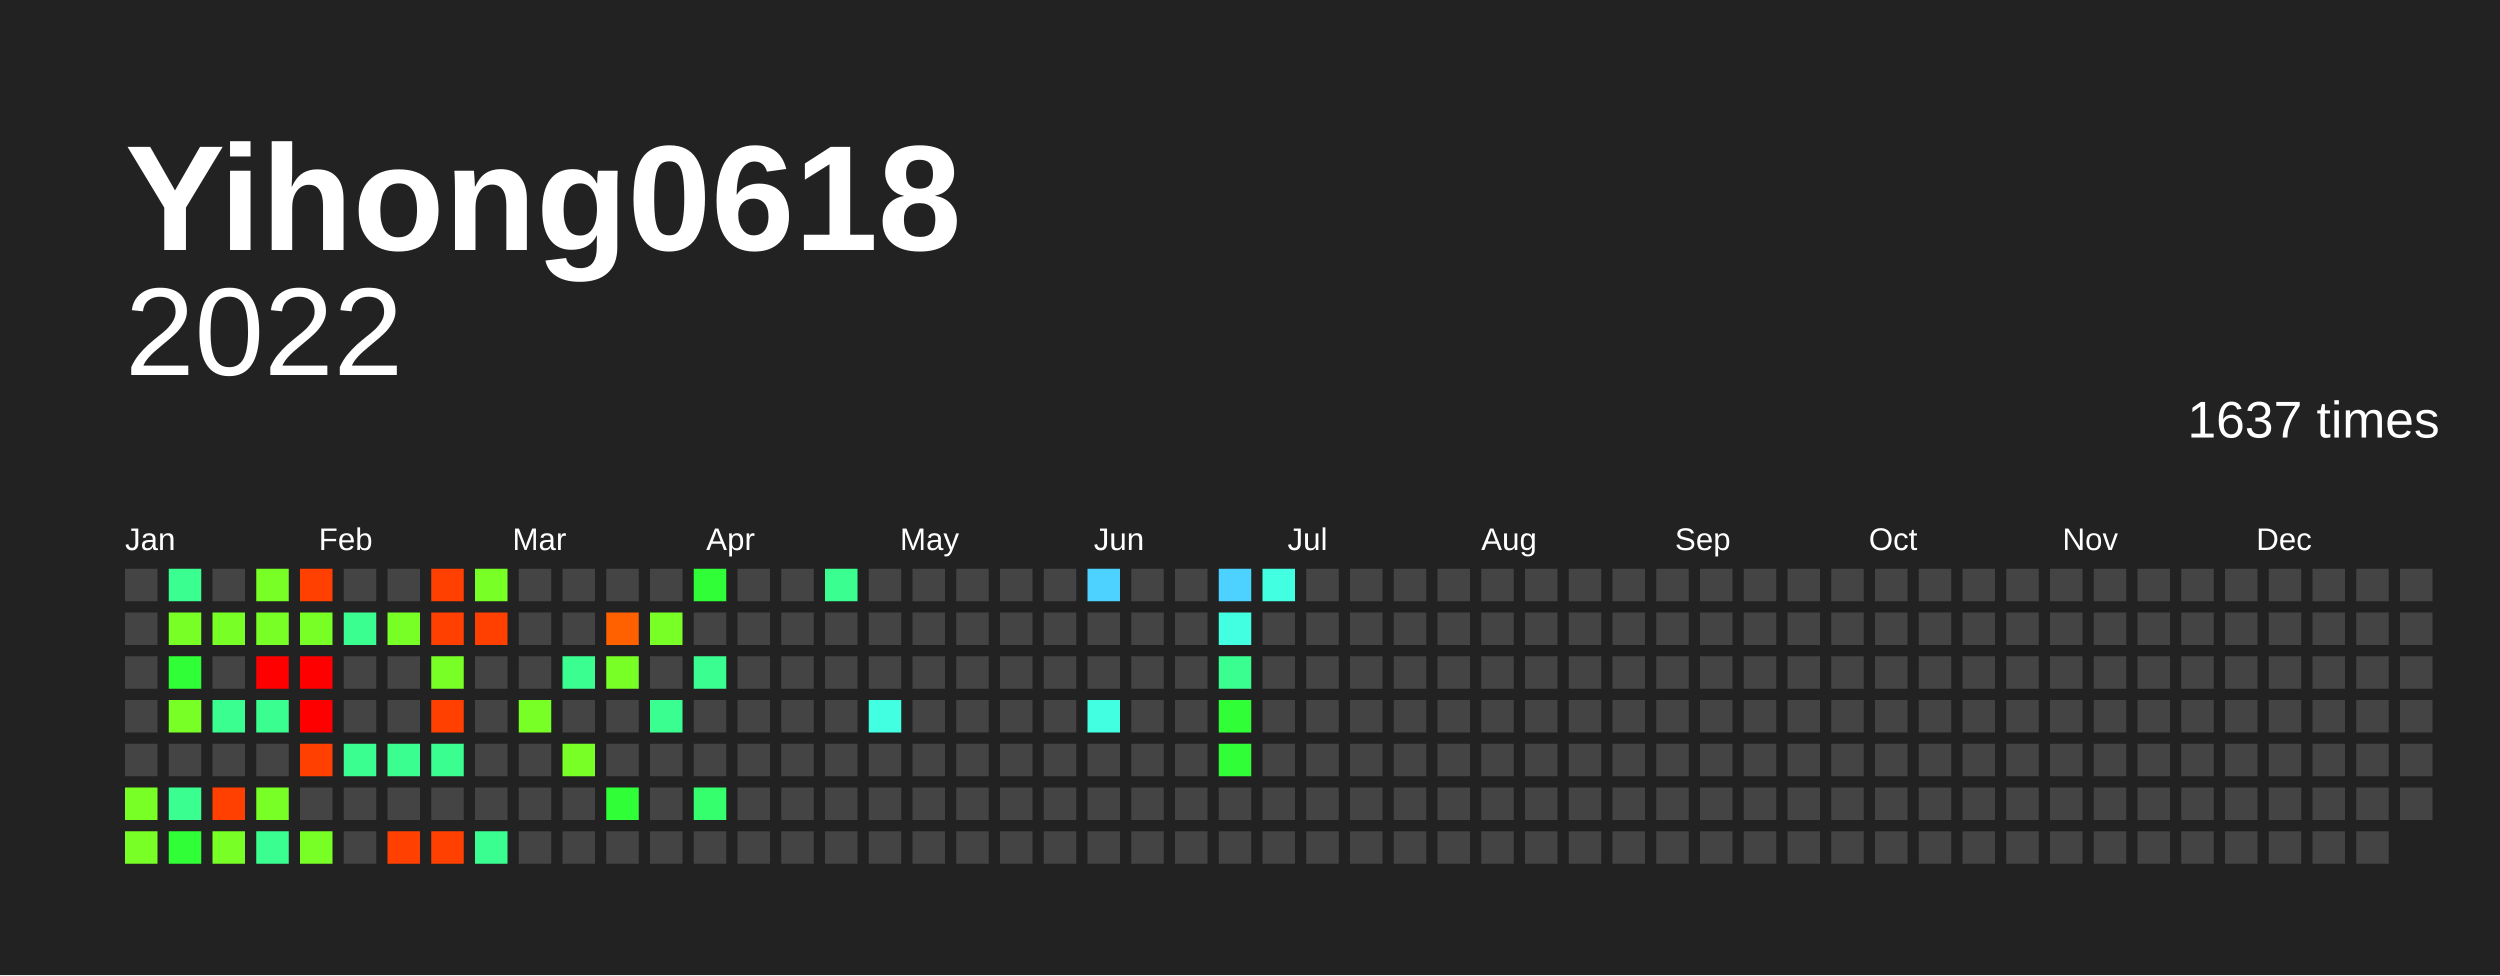
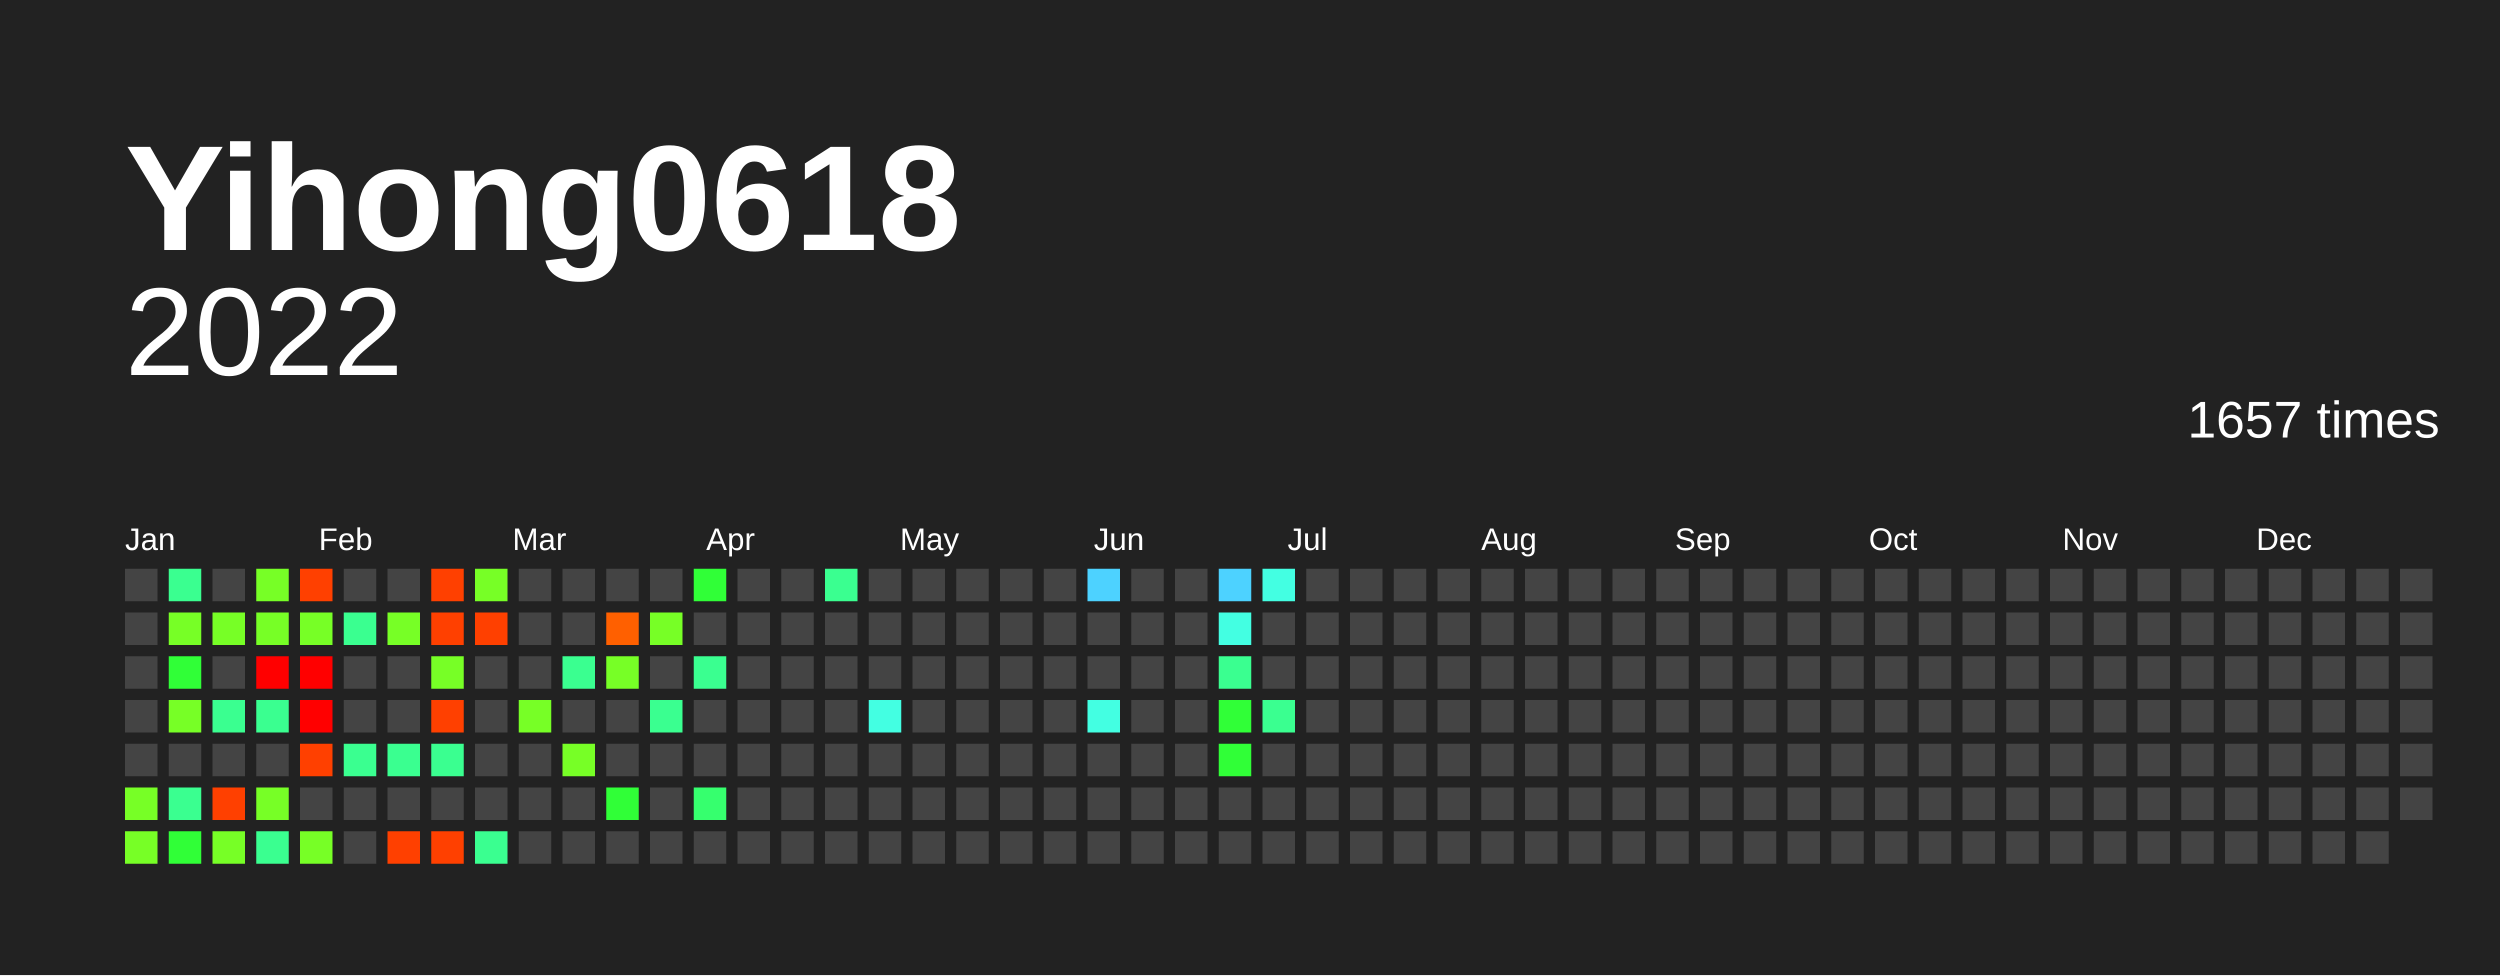
<svg xmlns="http://www.w3.org/2000/svg" baseProfile="full" height="78mm" version="1.1" viewBox="0,0,200,78" width="200mm">
  <defs />
  <rect fill="#222222" height="78" width="200" x="0" y="0" />
  <text fill="#FFFFFF" style="font-size:12px; font-family:Arial; font-weight:bold;" x="10" y="20">Yihong0618</text>
  <text alignment-baseline="hanging" fill="#FFFFFF" style="font-size:10.0px; font-family:Arial;" x="10" y="30">2022</text>
-   <text alignment-baseline="hanging" fill="#FFFFFF" style="font-size:4.125px; font-family:Arial;" x="175" y="35">1637 times</text>
+   <text alignment-baseline="hanging" fill="#FFFFFF" style="font-size:4.125px; font-family:Arial;" x="175" y="35">1657 times</text>
  <text fill="#FFFFFF" style="font-size:2.5px; font-family:Arial" x="10.0" y="44">Jan</text>
  <text fill="#FFFFFF" style="font-size:2.5px; font-family:Arial" x="25.5" y="44">Feb</text>
  <text fill="#FFFFFF" style="font-size:2.5px; font-family:Arial" x="41.0" y="44">Mar</text>
  <text fill="#FFFFFF" style="font-size:2.5px; font-family:Arial" x="56.5" y="44">Apr</text>
  <text fill="#FFFFFF" style="font-size:2.5px; font-family:Arial" x="72.0" y="44">May</text>
  <text fill="#FFFFFF" style="font-size:2.5px; font-family:Arial" x="87.5" y="44">Jun</text>
  <text fill="#FFFFFF" style="font-size:2.5px; font-family:Arial" x="103.0" y="44">Jul</text>
  <text fill="#FFFFFF" style="font-size:2.5px; font-family:Arial" x="118.5" y="44">Aug</text>
  <text fill="#FFFFFF" style="font-size:2.5px; font-family:Arial" x="134.0" y="44">Sep</text>
  <text fill="#FFFFFF" style="font-size:2.5px; font-family:Arial" x="149.5" y="44">Oct</text>
  <text fill="#FFFFFF" style="font-size:2.5px; font-family:Arial" x="165.0" y="44">Nov</text>
  <text fill="#FFFFFF" style="font-size:2.5px; font-family:Arial" x="180.5" y="44">Dec</text>
  <rect fill="#444444" height="2.6" width="2.6" x="10.0" y="45.5" />
  <rect fill="#444444" height="2.6" width="2.6" x="10.0" y="49.0" />
  <rect fill="#444444" height="2.6" width="2.6" x="10.0" y="52.5" />
  <rect fill="#444444" height="2.6" width="2.6" x="10.0" y="56.0" />
  <rect fill="#444444" height="2.6" width="2.6" x="10.0" y="59.5" />
  <rect fill="#77ff26" height="2.6" width="2.6" x="10.0" y="63.0" />
  <rect fill="#77ff26" height="2.6" width="2.6" x="10.0" y="66.5" />
  <rect fill="#3aff90" height="2.6" width="2.6" x="13.5" y="45.5" />
  <rect fill="#77ff26" height="2.6" width="2.6" x="13.5" y="49.0" />
  <rect fill="#30ff37" height="2.6" width="2.6" x="13.5" y="52.5" />
  <rect fill="#77ff26" height="2.6" width="2.6" x="13.5" y="56.0" />
  <rect fill="#444444" height="2.6" width="2.6" x="13.5" y="59.5" />
  <rect fill="#3aff90" height="2.6" width="2.6" x="13.5" y="63.0" />
  <rect fill="#30ff37" height="2.6" width="2.6" x="13.5" y="66.5" />
  <rect fill="#444444" height="2.6" width="2.6" x="17.0" y="45.5" />
  <rect fill="#77ff26" height="2.6" width="2.6" x="17.0" y="49.0" />
  <rect fill="#444444" height="2.6" width="2.6" x="17.0" y="52.5" />
  <rect fill="#3aff90" height="2.6" width="2.6" x="17.0" y="56.0" />
  <rect fill="#444444" height="2.6" width="2.6" x="17.0" y="59.5" />
  <rect fill="#ff4000" height="2.6" width="2.6" x="17.0" y="63.0" />
  <rect fill="#77ff26" height="2.6" width="2.6" x="17.0" y="66.5" />
  <rect fill="#77ff26" height="2.6" width="2.6" x="20.5" y="45.5" />
  <rect fill="#77ff26" height="2.6" width="2.6" x="20.5" y="49.0" />
  <rect fill="red" height="2.6" width="2.6" x="20.5" y="52.5" />
  <rect fill="#3aff90" height="2.6" width="2.6" x="20.5" y="56.0" />
  <rect fill="#444444" height="2.6" width="2.6" x="20.5" y="59.5" />
  <rect fill="#77ff26" height="2.6" width="2.6" x="20.5" y="63.0" />
  <rect fill="#3aff90" height="2.6" width="2.6" x="20.5" y="66.5" />
  <rect fill="#ff4000" height="2.6" width="2.6" x="24.0" y="45.5" />
  <rect fill="#77ff26" height="2.6" width="2.6" x="24.0" y="49.0" />
  <rect fill="red" height="2.6" width="2.6" x="24.0" y="52.5" />
  <rect fill="red" height="2.6" width="2.6" x="24.0" y="56.0" />
  <rect fill="#ff4000" height="2.6" width="2.6" x="24.0" y="59.5" />
  <rect fill="#444444" height="2.6" width="2.6" x="24.0" y="63.0" />
  <rect fill="#77ff26" height="2.6" width="2.6" x="24.0" y="66.5" />
  <rect fill="#444444" height="2.6" width="2.6" x="27.5" y="45.5" />
  <rect fill="#3aff90" height="2.6" width="2.6" x="27.5" y="49.0" />
  <rect fill="#444444" height="2.6" width="2.6" x="27.5" y="52.5" />
  <rect fill="#444444" height="2.6" width="2.6" x="27.5" y="56.0" />
  <rect fill="#3aff90" height="2.6" width="2.6" x="27.5" y="59.5" />
  <rect fill="#444444" height="2.6" width="2.6" x="27.5" y="63.0" />
  <rect fill="#444444" height="2.6" width="2.6" x="27.5" y="66.5" />
  <rect fill="#444444" height="2.6" width="2.6" x="31.0" y="45.5" />
  <rect fill="#77ff26" height="2.6" width="2.6" x="31.0" y="49.0" />
  <rect fill="#444444" height="2.6" width="2.6" x="31.0" y="52.5" />
  <rect fill="#444444" height="2.6" width="2.6" x="31.0" y="56.0" />
  <rect fill="#3aff90" height="2.6" width="2.6" x="31.0" y="59.5" />
  <rect fill="#444444" height="2.6" width="2.6" x="31.0" y="63.0" />
  <rect fill="#ff4000" height="2.6" width="2.6" x="31.0" y="66.5" />
  <rect fill="#ff4000" height="2.6" width="2.6" x="34.5" y="45.5" />
  <rect fill="#ff4000" height="2.6" width="2.6" x="34.5" y="49.0" />
  <rect fill="#77ff26" height="2.6" width="2.6" x="34.5" y="52.5" />
  <rect fill="#ff4000" height="2.6" width="2.6" x="34.5" y="56.0" />
  <rect fill="#3aff90" height="2.6" width="2.6" x="34.5" y="59.5" />
  <rect fill="#444444" height="2.6" width="2.6" x="34.5" y="63.0" />
  <rect fill="#ff4000" height="2.6" width="2.6" x="34.5" y="66.5" />
  <rect fill="#77ff26" height="2.6" width="2.6" x="38.0" y="45.5" />
  <rect fill="#ff4000" height="2.6" width="2.6" x="38.0" y="49.0" />
  <rect fill="#444444" height="2.6" width="2.6" x="38.0" y="52.5" />
  <rect fill="#444444" height="2.6" width="2.6" x="38.0" y="56.0" />
  <rect fill="#444444" height="2.6" width="2.6" x="38.0" y="59.5" />
  <rect fill="#444444" height="2.6" width="2.6" x="38.0" y="63.0" />
  <rect fill="#3aff90" height="2.6" width="2.6" x="38.0" y="66.5" />
  <rect fill="#444444" height="2.6" width="2.6" x="41.5" y="45.5" />
  <rect fill="#444444" height="2.6" width="2.6" x="41.5" y="49.0" />
  <rect fill="#444444" height="2.6" width="2.6" x="41.5" y="52.5" />
  <rect fill="#77ff26" height="2.6" width="2.6" x="41.5" y="56.0" />
  <rect fill="#444444" height="2.6" width="2.6" x="41.5" y="59.5" />
  <rect fill="#444444" height="2.6" width="2.6" x="41.5" y="63.0" />
  <rect fill="#444444" height="2.6" width="2.6" x="41.5" y="66.5" />
  <rect fill="#444444" height="2.6" width="2.6" x="45.0" y="45.5" />
  <rect fill="#444444" height="2.6" width="2.6" x="45.0" y="49.0" />
  <rect fill="#3aff90" height="2.6" width="2.6" x="45.0" y="52.5" />
  <rect fill="#444444" height="2.6" width="2.6" x="45.0" y="56.0" />
  <rect fill="#77ff26" height="2.6" width="2.6" x="45.0" y="59.5" />
  <rect fill="#444444" height="2.6" width="2.6" x="45.0" y="63.0" />
  <rect fill="#444444" height="2.6" width="2.6" x="45.0" y="66.5" />
  <rect fill="#444444" height="2.6" width="2.6" x="48.5" y="45.5" />
  <rect fill="#ff6000" height="2.6" width="2.6" x="48.5" y="49.0" />
  <rect fill="#77ff26" height="2.6" width="2.6" x="48.5" y="52.5" />
  <rect fill="#444444" height="2.6" width="2.6" x="48.5" y="56.0" />
  <rect fill="#444444" height="2.6" width="2.6" x="48.5" y="59.5" />
  <rect fill="#30ff37" height="2.6" width="2.6" x="48.5" y="63.0" />
  <rect fill="#444444" height="2.6" width="2.6" x="48.5" y="66.5" />
  <rect fill="#444444" height="2.6" width="2.6" x="52.0" y="45.5" />
  <rect fill="#77ff26" height="2.6" width="2.6" x="52.0" y="49.0" />
  <rect fill="#444444" height="2.6" width="2.6" x="52.0" y="52.5" />
  <rect fill="#3aff90" height="2.6" width="2.6" x="52.0" y="56.0" />
  <rect fill="#444444" height="2.6" width="2.6" x="52.0" y="59.5" />
  <rect fill="#444444" height="2.6" width="2.6" x="52.0" y="63.0" />
  <rect fill="#444444" height="2.6" width="2.6" x="52.0" y="66.5" />
  <rect fill="#30ff37" height="2.6" width="2.6" x="55.5" y="45.5" />
  <rect fill="#444444" height="2.6" width="2.6" x="55.5" y="49.0" />
  <rect fill="#3aff90" height="2.6" width="2.6" x="55.5" y="52.5" />
  <rect fill="#444444" height="2.6" width="2.6" x="55.5" y="56.0" />
  <rect fill="#444444" height="2.6" width="2.6" x="55.5" y="59.5" />
  <rect fill="#36ff6e" height="2.6" width="2.6" x="55.5" y="63.0" />
  <rect fill="#444444" height="2.6" width="2.6" x="55.5" y="66.5" />
  <rect fill="#444444" height="2.6" width="2.6" x="59.0" y="45.5" />
  <rect fill="#444444" height="2.6" width="2.6" x="59.0" y="49.0" />
  <rect fill="#444444" height="2.6" width="2.6" x="59.0" y="52.5" />
  <rect fill="#444444" height="2.6" width="2.6" x="59.0" y="56.0" />
  <rect fill="#444444" height="2.6" width="2.6" x="59.0" y="59.5" />
  <rect fill="#444444" height="2.6" width="2.6" x="59.0" y="63.0" />
  <rect fill="#444444" height="2.6" width="2.6" x="59.0" y="66.5" />
  <rect fill="#444444" height="2.6" width="2.6" x="62.5" y="45.5" />
  <rect fill="#444444" height="2.6" width="2.6" x="62.5" y="49.0" />
  <rect fill="#444444" height="2.6" width="2.6" x="62.5" y="52.5" />
  <rect fill="#444444" height="2.6" width="2.6" x="62.5" y="56.0" />
  <rect fill="#444444" height="2.6" width="2.6" x="62.5" y="59.5" />
  <rect fill="#444444" height="2.6" width="2.6" x="62.5" y="63.0" />
  <rect fill="#444444" height="2.6" width="2.6" x="62.5" y="66.5" />
  <rect fill="#3aff90" height="2.6" width="2.6" x="66.0" y="45.5" />
  <rect fill="#444444" height="2.6" width="2.6" x="66.0" y="49.0" />
  <rect fill="#444444" height="2.6" width="2.6" x="66.0" y="52.5" />
  <rect fill="#444444" height="2.6" width="2.6" x="66.0" y="56.0" />
  <rect fill="#444444" height="2.6" width="2.6" x="66.0" y="59.5" />
  <rect fill="#444444" height="2.6" width="2.6" x="66.0" y="63.0" />
  <rect fill="#444444" height="2.6" width="2.6" x="66.0" y="66.5" />
  <rect fill="#444444" height="2.6" width="2.6" x="69.5" y="45.5" />
  <rect fill="#444444" height="2.6" width="2.6" x="69.5" y="49.0" />
  <rect fill="#444444" height="2.6" width="2.6" x="69.5" y="52.5" />
  <rect fill="#43ffe2" height="2.6" width="2.6" x="69.5" y="56.0" />
  <rect fill="#444444" height="2.6" width="2.6" x="69.5" y="59.5" />
  <rect fill="#444444" height="2.6" width="2.6" x="69.5" y="63.0" />
  <rect fill="#444444" height="2.6" width="2.6" x="69.5" y="66.5" />
  <rect fill="#444444" height="2.6" width="2.6" x="73.0" y="45.5" />
  <rect fill="#444444" height="2.6" width="2.6" x="73.0" y="49.0" />
  <rect fill="#444444" height="2.6" width="2.6" x="73.0" y="52.5" />
  <rect fill="#444444" height="2.6" width="2.6" x="73.0" y="56.0" />
  <rect fill="#444444" height="2.6" width="2.6" x="73.0" y="59.5" />
  <rect fill="#444444" height="2.6" width="2.6" x="73.0" y="63.0" />
  <rect fill="#444444" height="2.6" width="2.6" x="73.0" y="66.5" />
  <rect fill="#444444" height="2.6" width="2.6" x="76.5" y="45.5" />
  <rect fill="#444444" height="2.6" width="2.6" x="76.5" y="49.0" />
  <rect fill="#444444" height="2.6" width="2.6" x="76.5" y="52.5" />
  <rect fill="#444444" height="2.6" width="2.6" x="76.5" y="56.0" />
  <rect fill="#444444" height="2.6" width="2.6" x="76.5" y="59.5" />
  <rect fill="#444444" height="2.6" width="2.6" x="76.5" y="63.0" />
  <rect fill="#444444" height="2.6" width="2.6" x="76.5" y="66.5" />
  <rect fill="#444444" height="2.6" width="2.6" x="80.0" y="45.5" />
  <rect fill="#444444" height="2.6" width="2.6" x="80.0" y="49.0" />
  <rect fill="#444444" height="2.6" width="2.6" x="80.0" y="52.5" />
  <rect fill="#444444" height="2.6" width="2.6" x="80.0" y="56.0" />
  <rect fill="#444444" height="2.6" width="2.6" x="80.0" y="59.5" />
  <rect fill="#444444" height="2.6" width="2.6" x="80.0" y="63.0" />
  <rect fill="#444444" height="2.6" width="2.6" x="80.0" y="66.5" />
  <rect fill="#444444" height="2.6" width="2.6" x="83.5" y="45.5" />
  <rect fill="#444444" height="2.6" width="2.6" x="83.5" y="49.0" />
  <rect fill="#444444" height="2.6" width="2.6" x="83.5" y="52.5" />
  <rect fill="#444444" height="2.6" width="2.6" x="83.5" y="56.0" />
  <rect fill="#444444" height="2.6" width="2.6" x="83.5" y="59.5" />
  <rect fill="#444444" height="2.6" width="2.6" x="83.5" y="63.0" />
  <rect fill="#444444" height="2.6" width="2.6" x="83.5" y="66.5" />
  <rect fill="#4dd2ff" height="2.6" width="2.6" x="87.0" y="45.5" />
  <rect fill="#444444" height="2.6" width="2.6" x="87.0" y="49.0" />
  <rect fill="#444444" height="2.6" width="2.6" x="87.0" y="52.5" />
  <rect fill="#43ffe2" height="2.6" width="2.6" x="87.0" y="56.0" />
  <rect fill="#444444" height="2.6" width="2.6" x="87.0" y="59.5" />
  <rect fill="#444444" height="2.6" width="2.6" x="87.0" y="63.0" />
  <rect fill="#444444" height="2.6" width="2.6" x="87.0" y="66.5" />
  <rect fill="#444444" height="2.6" width="2.6" x="90.5" y="45.5" />
  <rect fill="#444444" height="2.6" width="2.6" x="90.5" y="49.0" />
  <rect fill="#444444" height="2.6" width="2.6" x="90.5" y="52.5" />
  <rect fill="#444444" height="2.6" width="2.6" x="90.5" y="56.0" />
  <rect fill="#444444" height="2.6" width="2.6" x="90.5" y="59.5" />
  <rect fill="#444444" height="2.6" width="2.6" x="90.5" y="63.0" />
  <rect fill="#444444" height="2.6" width="2.6" x="90.5" y="66.5" />
  <rect fill="#444444" height="2.6" width="2.6" x="94.0" y="45.5" />
  <rect fill="#444444" height="2.6" width="2.6" x="94.0" y="49.0" />
  <rect fill="#444444" height="2.6" width="2.6" x="94.0" y="52.5" />
  <rect fill="#444444" height="2.6" width="2.6" x="94.0" y="56.0" />
  <rect fill="#444444" height="2.6" width="2.6" x="94.0" y="59.5" />
  <rect fill="#444444" height="2.6" width="2.6" x="94.0" y="63.0" />
  <rect fill="#444444" height="2.6" width="2.6" x="94.0" y="66.5" />
  <rect fill="#4dd2ff" height="2.6" width="2.6" x="97.5" y="45.5" />
  <rect fill="#43ffe2" height="2.6" width="2.6" x="97.5" y="49.0" />
  <rect fill="#3aff90" height="2.6" width="2.6" x="97.5" y="52.5" />
  <rect fill="#30ff37" height="2.6" width="2.6" x="97.5" y="56.0" />
  <rect fill="#30ff37" height="2.6" width="2.6" x="97.5" y="59.5" />
  <rect fill="#444444" height="2.6" width="2.6" x="97.5" y="63.0" />
  <rect fill="#444444" height="2.6" width="2.6" x="97.5" y="66.5" />
  <rect fill="#43ffe2" height="2.6" width="2.6" x="101.0" y="45.5" />
  <rect fill="#444444" height="2.6" width="2.6" x="101.0" y="49.0" />
  <rect fill="#444444" height="2.6" width="2.6" x="101.0" y="52.5" />
-   <rect fill="#444444" height="2.6" width="2.6" x="101.0" y="56.0" />
+   <rect fill="#3aff90" height="2.6" width="2.6" x="101.0" y="56.0" />
  <rect fill="#444444" height="2.6" width="2.6" x="101.0" y="59.5" />
  <rect fill="#444444" height="2.6" width="2.6" x="101.0" y="63.0" />
  <rect fill="#444444" height="2.6" width="2.6" x="101.0" y="66.5" />
  <rect fill="#444444" height="2.6" width="2.6" x="104.5" y="45.5" />
  <rect fill="#444444" height="2.6" width="2.6" x="104.5" y="49.0" />
  <rect fill="#444444" height="2.6" width="2.6" x="104.5" y="52.5" />
  <rect fill="#444444" height="2.6" width="2.6" x="104.5" y="56.0" />
  <rect fill="#444444" height="2.6" width="2.6" x="104.5" y="59.5" />
  <rect fill="#444444" height="2.6" width="2.6" x="104.5" y="63.0" />
  <rect fill="#444444" height="2.6" width="2.6" x="104.5" y="66.5" />
  <rect fill="#444444" height="2.6" width="2.6" x="108.0" y="45.5" />
  <rect fill="#444444" height="2.6" width="2.6" x="108.0" y="49.0" />
  <rect fill="#444444" height="2.6" width="2.6" x="108.0" y="52.5" />
  <rect fill="#444444" height="2.6" width="2.6" x="108.0" y="56.0" />
  <rect fill="#444444" height="2.6" width="2.6" x="108.0" y="59.5" />
  <rect fill="#444444" height="2.6" width="2.6" x="108.0" y="63.0" />
  <rect fill="#444444" height="2.6" width="2.6" x="108.0" y="66.5" />
  <rect fill="#444444" height="2.6" width="2.6" x="111.5" y="45.5" />
  <rect fill="#444444" height="2.6" width="2.6" x="111.5" y="49.0" />
  <rect fill="#444444" height="2.6" width="2.6" x="111.5" y="52.5" />
  <rect fill="#444444" height="2.6" width="2.6" x="111.5" y="56.0" />
  <rect fill="#444444" height="2.6" width="2.6" x="111.5" y="59.5" />
  <rect fill="#444444" height="2.6" width="2.6" x="111.5" y="63.0" />
  <rect fill="#444444" height="2.6" width="2.6" x="111.5" y="66.5" />
  <rect fill="#444444" height="2.6" width="2.6" x="115.0" y="45.5" />
  <rect fill="#444444" height="2.6" width="2.6" x="115.0" y="49.0" />
  <rect fill="#444444" height="2.6" width="2.6" x="115.0" y="52.5" />
  <rect fill="#444444" height="2.6" width="2.6" x="115.0" y="56.0" />
  <rect fill="#444444" height="2.6" width="2.6" x="115.0" y="59.5" />
  <rect fill="#444444" height="2.6" width="2.6" x="115.0" y="63.0" />
  <rect fill="#444444" height="2.6" width="2.6" x="115.0" y="66.5" />
  <rect fill="#444444" height="2.6" width="2.6" x="118.5" y="45.5" />
  <rect fill="#444444" height="2.6" width="2.6" x="118.5" y="49.0" />
  <rect fill="#444444" height="2.6" width="2.6" x="118.5" y="52.5" />
  <rect fill="#444444" height="2.6" width="2.6" x="118.5" y="56.0" />
  <rect fill="#444444" height="2.6" width="2.6" x="118.5" y="59.5" />
  <rect fill="#444444" height="2.6" width="2.6" x="118.5" y="63.0" />
  <rect fill="#444444" height="2.6" width="2.6" x="118.5" y="66.5" />
  <rect fill="#444444" height="2.6" width="2.6" x="122.0" y="45.5" />
  <rect fill="#444444" height="2.6" width="2.6" x="122.0" y="49.0" />
  <rect fill="#444444" height="2.6" width="2.6" x="122.0" y="52.5" />
  <rect fill="#444444" height="2.6" width="2.6" x="122.0" y="56.0" />
  <rect fill="#444444" height="2.6" width="2.6" x="122.0" y="59.5" />
  <rect fill="#444444" height="2.6" width="2.6" x="122.0" y="63.0" />
  <rect fill="#444444" height="2.6" width="2.6" x="122.0" y="66.5" />
  <rect fill="#444444" height="2.6" width="2.6" x="125.5" y="45.5" />
  <rect fill="#444444" height="2.6" width="2.6" x="125.5" y="49.0" />
  <rect fill="#444444" height="2.6" width="2.6" x="125.5" y="52.5" />
  <rect fill="#444444" height="2.6" width="2.6" x="125.5" y="56.0" />
  <rect fill="#444444" height="2.6" width="2.6" x="125.5" y="59.5" />
  <rect fill="#444444" height="2.6" width="2.6" x="125.5" y="63.0" />
  <rect fill="#444444" height="2.6" width="2.6" x="125.5" y="66.5" />
  <rect fill="#444444" height="2.6" width="2.6" x="129.0" y="45.5" />
  <rect fill="#444444" height="2.6" width="2.6" x="129.0" y="49.0" />
  <rect fill="#444444" height="2.6" width="2.6" x="129.0" y="52.5" />
  <rect fill="#444444" height="2.6" width="2.6" x="129.0" y="56.0" />
  <rect fill="#444444" height="2.6" width="2.6" x="129.0" y="59.5" />
  <rect fill="#444444" height="2.6" width="2.6" x="129.0" y="63.0" />
  <rect fill="#444444" height="2.6" width="2.6" x="129.0" y="66.5" />
  <rect fill="#444444" height="2.6" width="2.6" x="132.5" y="45.5" />
  <rect fill="#444444" height="2.6" width="2.6" x="132.5" y="49.0" />
  <rect fill="#444444" height="2.6" width="2.6" x="132.5" y="52.5" />
  <rect fill="#444444" height="2.6" width="2.6" x="132.5" y="56.0" />
  <rect fill="#444444" height="2.6" width="2.6" x="132.5" y="59.5" />
  <rect fill="#444444" height="2.6" width="2.6" x="132.5" y="63.0" />
  <rect fill="#444444" height="2.6" width="2.6" x="132.5" y="66.5" />
  <rect fill="#444444" height="2.6" width="2.6" x="136.0" y="45.5" />
  <rect fill="#444444" height="2.6" width="2.6" x="136.0" y="49.0" />
  <rect fill="#444444" height="2.6" width="2.6" x="136.0" y="52.5" />
  <rect fill="#444444" height="2.6" width="2.6" x="136.0" y="56.0" />
  <rect fill="#444444" height="2.6" width="2.6" x="136.0" y="59.5" />
  <rect fill="#444444" height="2.6" width="2.6" x="136.0" y="63.0" />
  <rect fill="#444444" height="2.6" width="2.6" x="136.0" y="66.5" />
  <rect fill="#444444" height="2.6" width="2.6" x="139.5" y="45.5" />
  <rect fill="#444444" height="2.6" width="2.6" x="139.5" y="49.0" />
  <rect fill="#444444" height="2.6" width="2.6" x="139.5" y="52.5" />
  <rect fill="#444444" height="2.6" width="2.6" x="139.5" y="56.0" />
  <rect fill="#444444" height="2.6" width="2.6" x="139.5" y="59.5" />
  <rect fill="#444444" height="2.6" width="2.6" x="139.5" y="63.0" />
  <rect fill="#444444" height="2.6" width="2.6" x="139.5" y="66.5" />
  <rect fill="#444444" height="2.6" width="2.6" x="143.0" y="45.5" />
  <rect fill="#444444" height="2.6" width="2.6" x="143.0" y="49.0" />
  <rect fill="#444444" height="2.6" width="2.6" x="143.0" y="52.5" />
  <rect fill="#444444" height="2.6" width="2.6" x="143.0" y="56.0" />
  <rect fill="#444444" height="2.6" width="2.6" x="143.0" y="59.5" />
  <rect fill="#444444" height="2.6" width="2.6" x="143.0" y="63.0" />
  <rect fill="#444444" height="2.6" width="2.6" x="143.0" y="66.5" />
  <rect fill="#444444" height="2.6" width="2.6" x="146.5" y="45.5" />
  <rect fill="#444444" height="2.6" width="2.6" x="146.5" y="49.0" />
  <rect fill="#444444" height="2.6" width="2.6" x="146.5" y="52.5" />
  <rect fill="#444444" height="2.6" width="2.6" x="146.5" y="56.0" />
  <rect fill="#444444" height="2.6" width="2.6" x="146.5" y="59.5" />
  <rect fill="#444444" height="2.6" width="2.6" x="146.5" y="63.0" />
  <rect fill="#444444" height="2.6" width="2.6" x="146.5" y="66.5" />
  <rect fill="#444444" height="2.6" width="2.6" x="150.0" y="45.5" />
  <rect fill="#444444" height="2.6" width="2.6" x="150.0" y="49.0" />
  <rect fill="#444444" height="2.6" width="2.6" x="150.0" y="52.5" />
  <rect fill="#444444" height="2.6" width="2.6" x="150.0" y="56.0" />
  <rect fill="#444444" height="2.6" width="2.6" x="150.0" y="59.5" />
  <rect fill="#444444" height="2.6" width="2.6" x="150.0" y="63.0" />
  <rect fill="#444444" height="2.6" width="2.6" x="150.0" y="66.5" />
  <rect fill="#444444" height="2.6" width="2.6" x="153.5" y="45.5" />
  <rect fill="#444444" height="2.6" width="2.6" x="153.5" y="49.0" />
  <rect fill="#444444" height="2.6" width="2.6" x="153.5" y="52.5" />
  <rect fill="#444444" height="2.6" width="2.6" x="153.5" y="56.0" />
  <rect fill="#444444" height="2.6" width="2.6" x="153.5" y="59.5" />
  <rect fill="#444444" height="2.6" width="2.6" x="153.5" y="63.0" />
  <rect fill="#444444" height="2.6" width="2.6" x="153.5" y="66.5" />
  <rect fill="#444444" height="2.6" width="2.6" x="157.0" y="45.5" />
  <rect fill="#444444" height="2.6" width="2.6" x="157.0" y="49.0" />
  <rect fill="#444444" height="2.6" width="2.6" x="157.0" y="52.5" />
  <rect fill="#444444" height="2.6" width="2.6" x="157.0" y="56.0" />
  <rect fill="#444444" height="2.6" width="2.6" x="157.0" y="59.5" />
  <rect fill="#444444" height="2.6" width="2.6" x="157.0" y="63.0" />
  <rect fill="#444444" height="2.6" width="2.6" x="157.0" y="66.5" />
  <rect fill="#444444" height="2.6" width="2.6" x="160.5" y="45.5" />
  <rect fill="#444444" height="2.6" width="2.6" x="160.5" y="49.0" />
  <rect fill="#444444" height="2.6" width="2.6" x="160.5" y="52.5" />
  <rect fill="#444444" height="2.6" width="2.6" x="160.5" y="56.0" />
  <rect fill="#444444" height="2.6" width="2.6" x="160.5" y="59.5" />
  <rect fill="#444444" height="2.6" width="2.6" x="160.5" y="63.0" />
  <rect fill="#444444" height="2.6" width="2.6" x="160.5" y="66.5" />
  <rect fill="#444444" height="2.6" width="2.6" x="164.0" y="45.5" />
  <rect fill="#444444" height="2.6" width="2.6" x="164.0" y="49.0" />
  <rect fill="#444444" height="2.6" width="2.6" x="164.0" y="52.5" />
  <rect fill="#444444" height="2.6" width="2.6" x="164.0" y="56.0" />
  <rect fill="#444444" height="2.6" width="2.6" x="164.0" y="59.5" />
  <rect fill="#444444" height="2.6" width="2.6" x="164.0" y="63.0" />
  <rect fill="#444444" height="2.6" width="2.6" x="164.0" y="66.5" />
  <rect fill="#444444" height="2.6" width="2.6" x="167.5" y="45.5" />
  <rect fill="#444444" height="2.6" width="2.6" x="167.5" y="49.0" />
  <rect fill="#444444" height="2.6" width="2.6" x="167.5" y="52.5" />
  <rect fill="#444444" height="2.6" width="2.6" x="167.5" y="56.0" />
  <rect fill="#444444" height="2.6" width="2.6" x="167.5" y="59.5" />
  <rect fill="#444444" height="2.6" width="2.6" x="167.5" y="63.0" />
  <rect fill="#444444" height="2.6" width="2.6" x="167.5" y="66.5" />
  <rect fill="#444444" height="2.6" width="2.6" x="171.0" y="45.5" />
  <rect fill="#444444" height="2.6" width="2.6" x="171.0" y="49.0" />
  <rect fill="#444444" height="2.6" width="2.6" x="171.0" y="52.5" />
  <rect fill="#444444" height="2.6" width="2.6" x="171.0" y="56.0" />
  <rect fill="#444444" height="2.6" width="2.6" x="171.0" y="59.5" />
  <rect fill="#444444" height="2.6" width="2.6" x="171.0" y="63.0" />
  <rect fill="#444444" height="2.6" width="2.6" x="171.0" y="66.5" />
  <rect fill="#444444" height="2.6" width="2.6" x="174.5" y="45.5" />
  <rect fill="#444444" height="2.6" width="2.6" x="174.5" y="49.0" />
  <rect fill="#444444" height="2.6" width="2.6" x="174.5" y="52.5" />
  <rect fill="#444444" height="2.6" width="2.6" x="174.5" y="56.0" />
  <rect fill="#444444" height="2.6" width="2.6" x="174.5" y="59.5" />
  <rect fill="#444444" height="2.6" width="2.6" x="174.5" y="63.0" />
  <rect fill="#444444" height="2.6" width="2.6" x="174.5" y="66.5" />
  <rect fill="#444444" height="2.6" width="2.6" x="178.0" y="45.5" />
  <rect fill="#444444" height="2.6" width="2.6" x="178.0" y="49.0" />
  <rect fill="#444444" height="2.6" width="2.6" x="178.0" y="52.5" />
  <rect fill="#444444" height="2.6" width="2.6" x="178.0" y="56.0" />
  <rect fill="#444444" height="2.6" width="2.6" x="178.0" y="59.5" />
  <rect fill="#444444" height="2.6" width="2.6" x="178.0" y="63.0" />
  <rect fill="#444444" height="2.6" width="2.6" x="178.0" y="66.5" />
  <rect fill="#444444" height="2.6" width="2.6" x="181.5" y="45.5" />
  <rect fill="#444444" height="2.6" width="2.6" x="181.5" y="49.0" />
  <rect fill="#444444" height="2.6" width="2.6" x="181.5" y="52.5" />
  <rect fill="#444444" height="2.6" width="2.6" x="181.5" y="56.0" />
  <rect fill="#444444" height="2.6" width="2.6" x="181.5" y="59.5" />
  <rect fill="#444444" height="2.6" width="2.6" x="181.5" y="63.0" />
  <rect fill="#444444" height="2.6" width="2.6" x="181.5" y="66.5" />
  <rect fill="#444444" height="2.6" width="2.6" x="185.0" y="45.5" />
  <rect fill="#444444" height="2.6" width="2.6" x="185.0" y="49.0" />
  <rect fill="#444444" height="2.6" width="2.6" x="185.0" y="52.5" />
  <rect fill="#444444" height="2.6" width="2.6" x="185.0" y="56.0" />
  <rect fill="#444444" height="2.6" width="2.6" x="185.0" y="59.5" />
  <rect fill="#444444" height="2.6" width="2.6" x="185.0" y="63.0" />
  <rect fill="#444444" height="2.6" width="2.6" x="185.0" y="66.5" />
  <rect fill="#444444" height="2.6" width="2.6" x="188.5" y="45.5" />
  <rect fill="#444444" height="2.6" width="2.6" x="188.5" y="49.0" />
  <rect fill="#444444" height="2.6" width="2.6" x="188.5" y="52.5" />
  <rect fill="#444444" height="2.6" width="2.6" x="188.5" y="56.0" />
  <rect fill="#444444" height="2.6" width="2.6" x="188.5" y="59.5" />
  <rect fill="#444444" height="2.6" width="2.6" x="188.5" y="63.0" />
  <rect fill="#444444" height="2.6" width="2.6" x="188.5" y="66.5" />
  <rect fill="#444444" height="2.6" width="2.6" x="192.0" y="45.5" />
  <rect fill="#444444" height="2.6" width="2.6" x="192.0" y="49.0" />
  <rect fill="#444444" height="2.6" width="2.6" x="192.0" y="52.5" />
  <rect fill="#444444" height="2.6" width="2.6" x="192.0" y="56.0" />
  <rect fill="#444444" height="2.6" width="2.6" x="192.0" y="59.5" />
  <rect fill="#444444" height="2.6" width="2.6" x="192.0" y="63.0" />
</svg>
